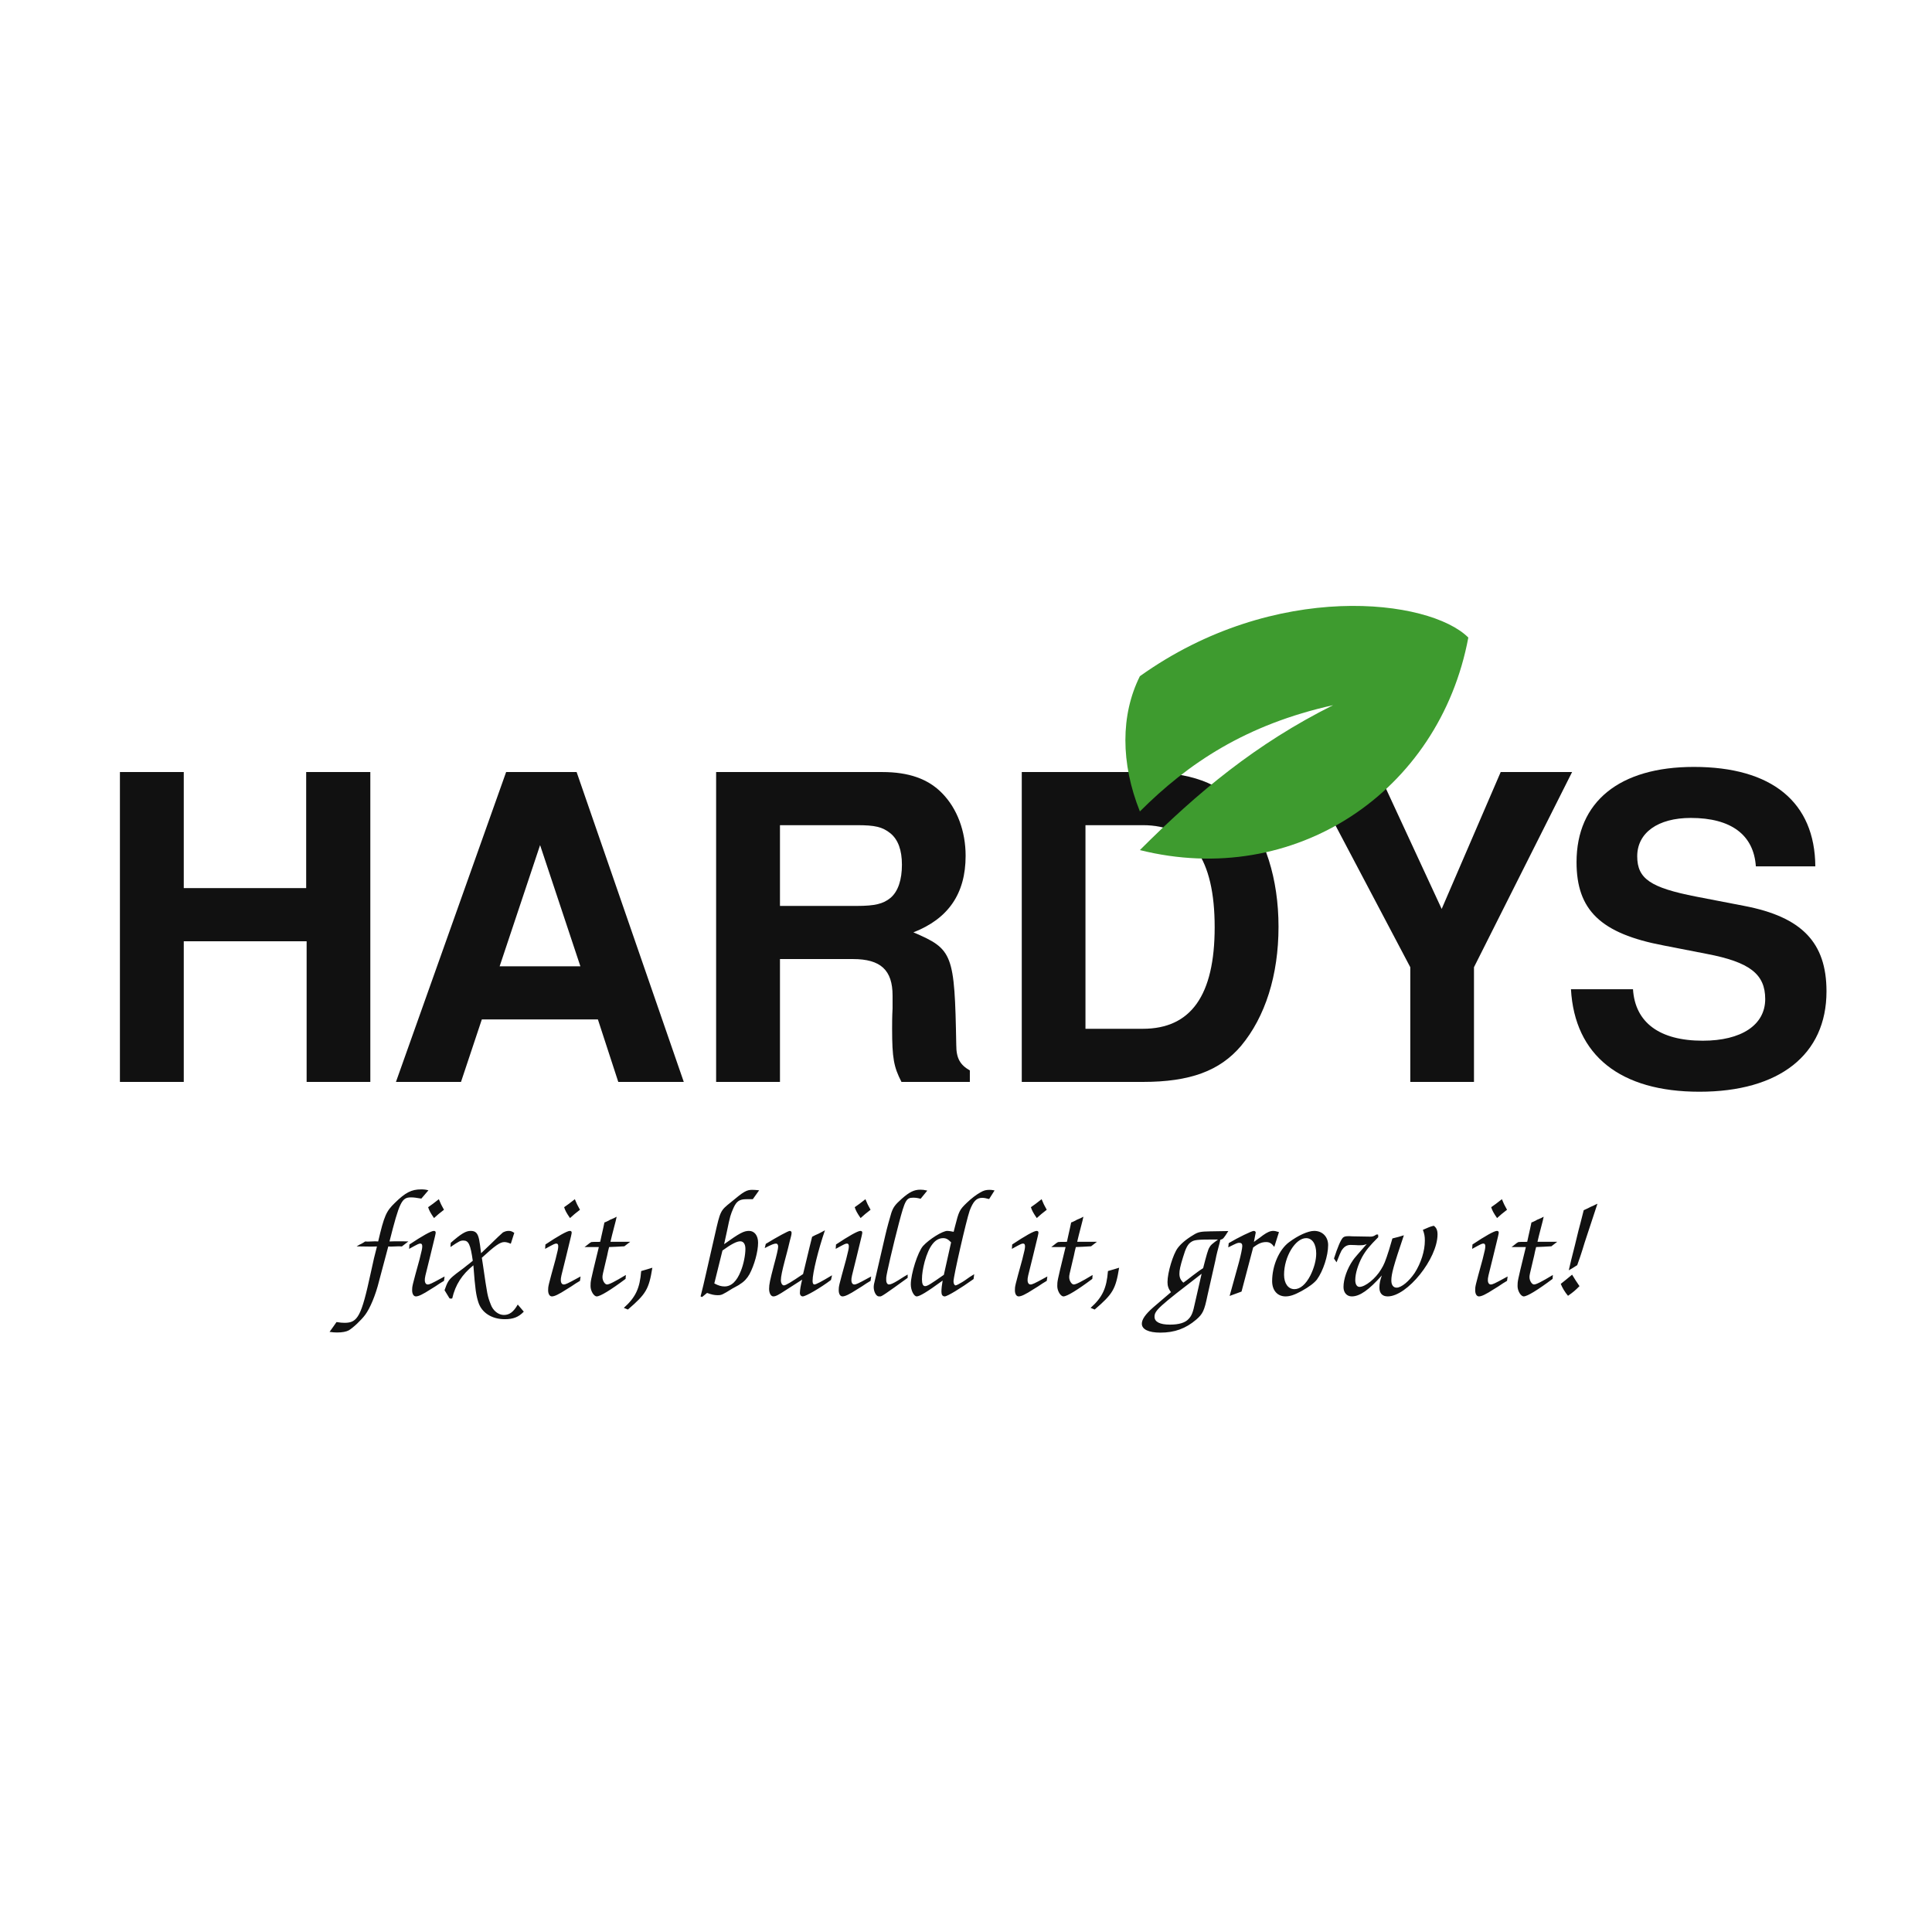
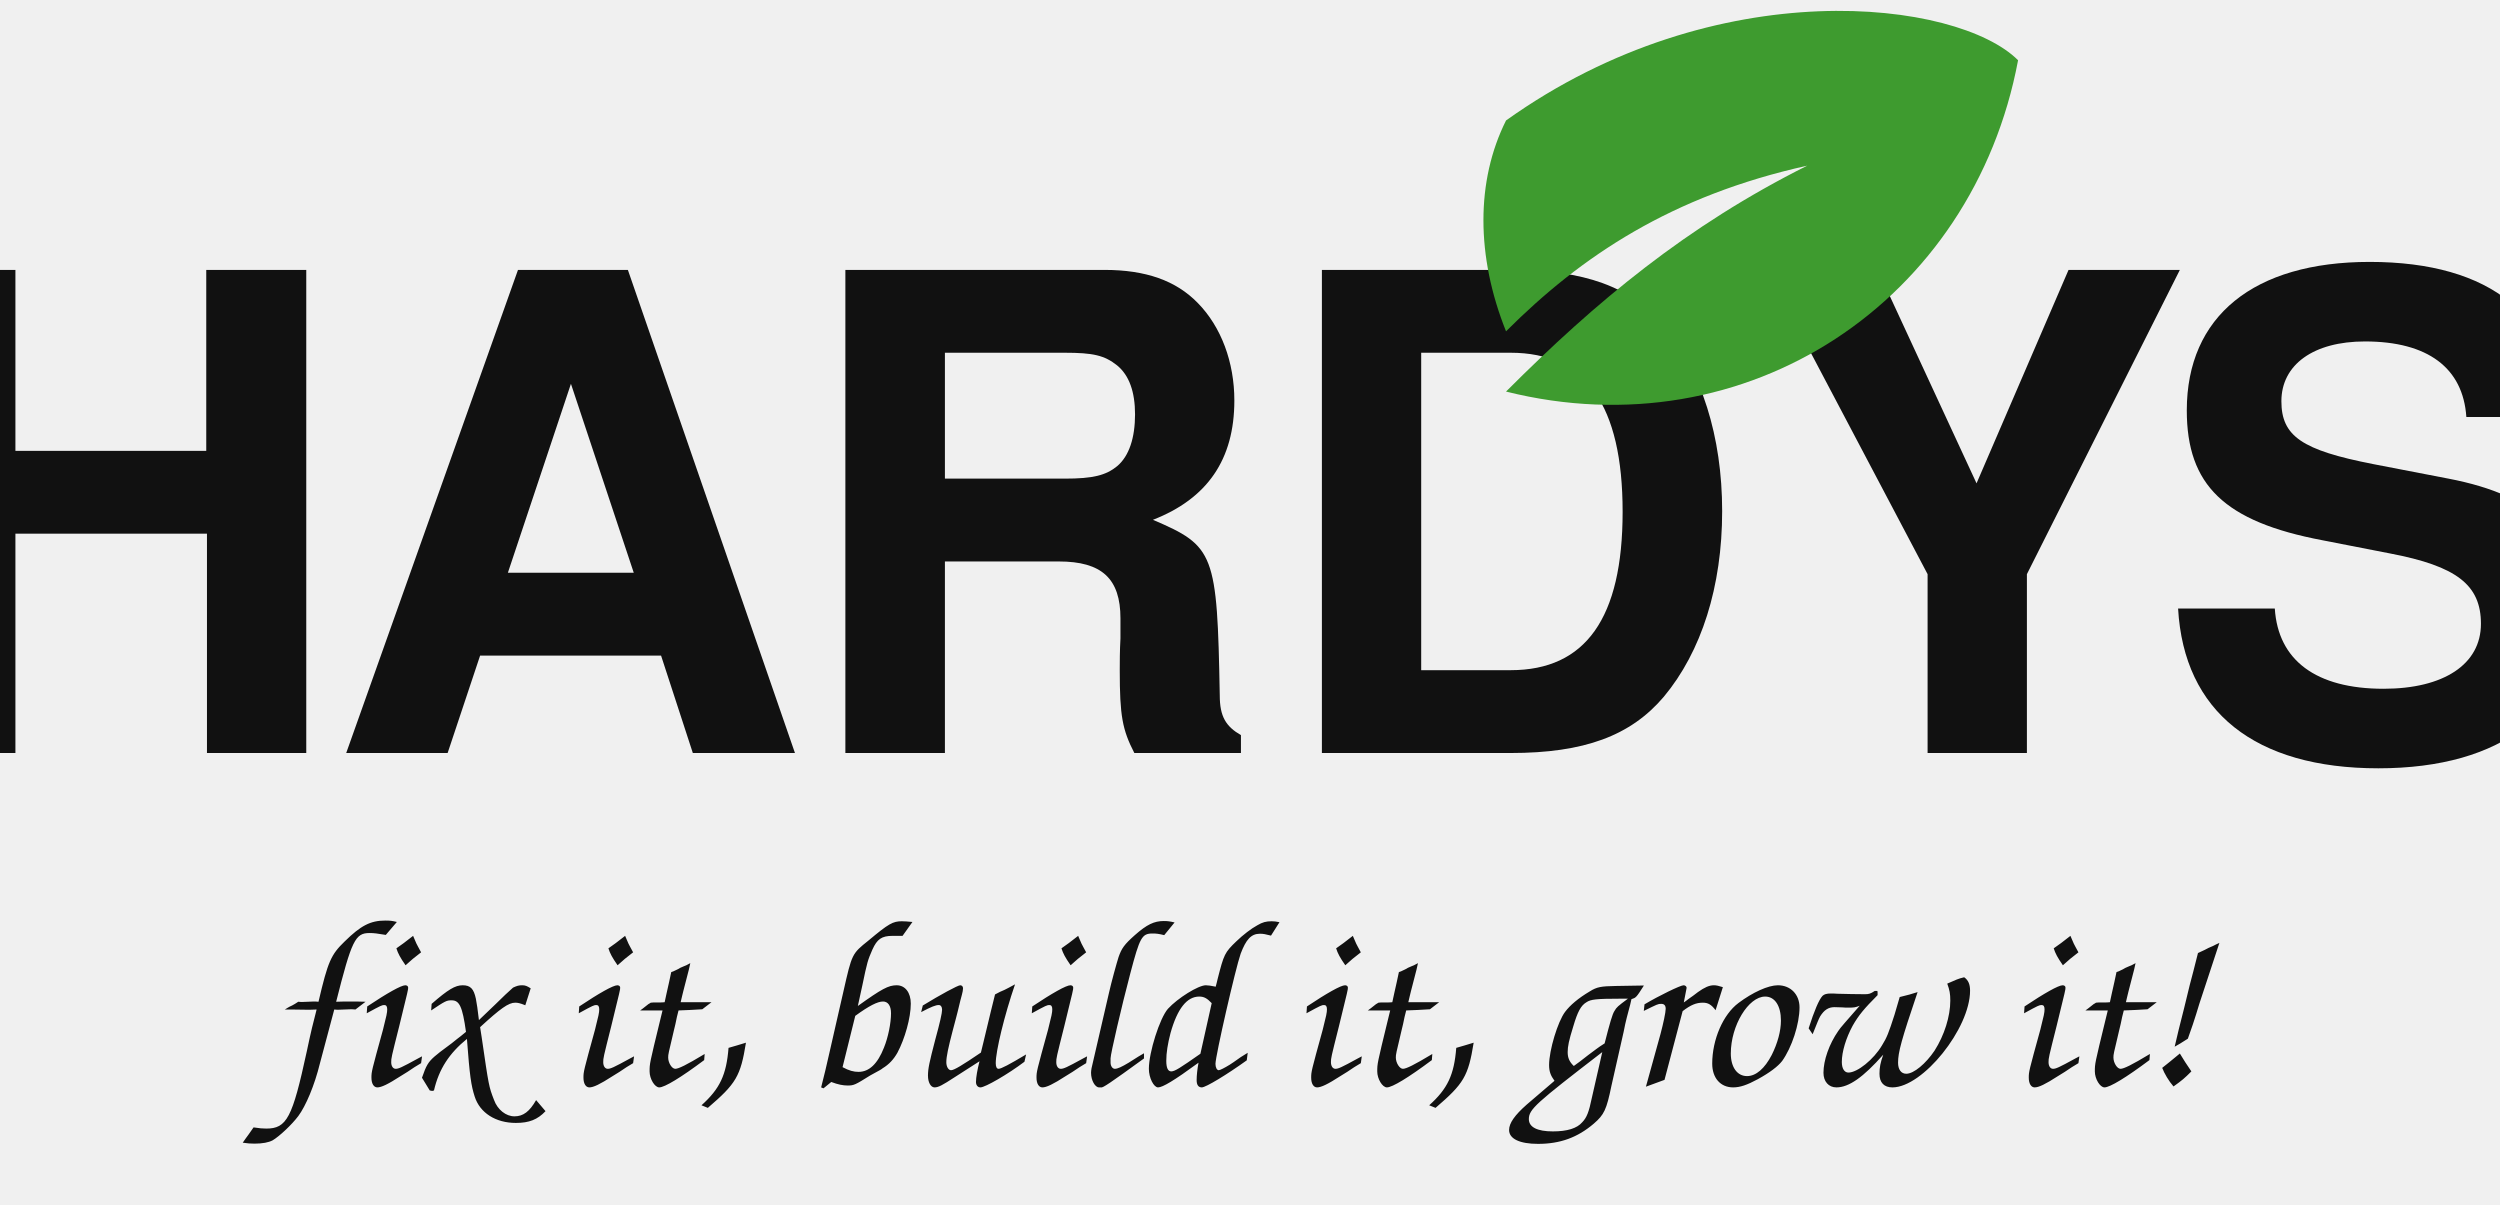
- <svg xmlns="http://www.w3.org/2000/svg" viewBox="0 0 200 200">
-   <rect width="200" height="200" fill="#fff" />
+ <svg xmlns="http://www.w3.org/2000/svg" viewBox="18 62 166 80">
  <text x="100" y="112" text-anchor="middle" font-family="Arial Black,Impact,Helvetica,sans-serif" font-size="44" font-weight="900" fill="#111" letter-spacing="-1">HAR<tspan fill="#111">D</tspan>YS</text>
  <path d="M118 70c14-10 30-8 34-4-3 16-18 26-34 22 6-6 12-11 20-15-9 2-15 6-20 11-2-5-2-10 0-14z" fill="#3E9B2F" />
  <text x="100" y="134" text-anchor="middle" font-family="Brush Script MT,Segoe Script,cursive" font-style="italic" font-size="16" fill="#111">fix it, build it, grow it!</text>
</svg>
